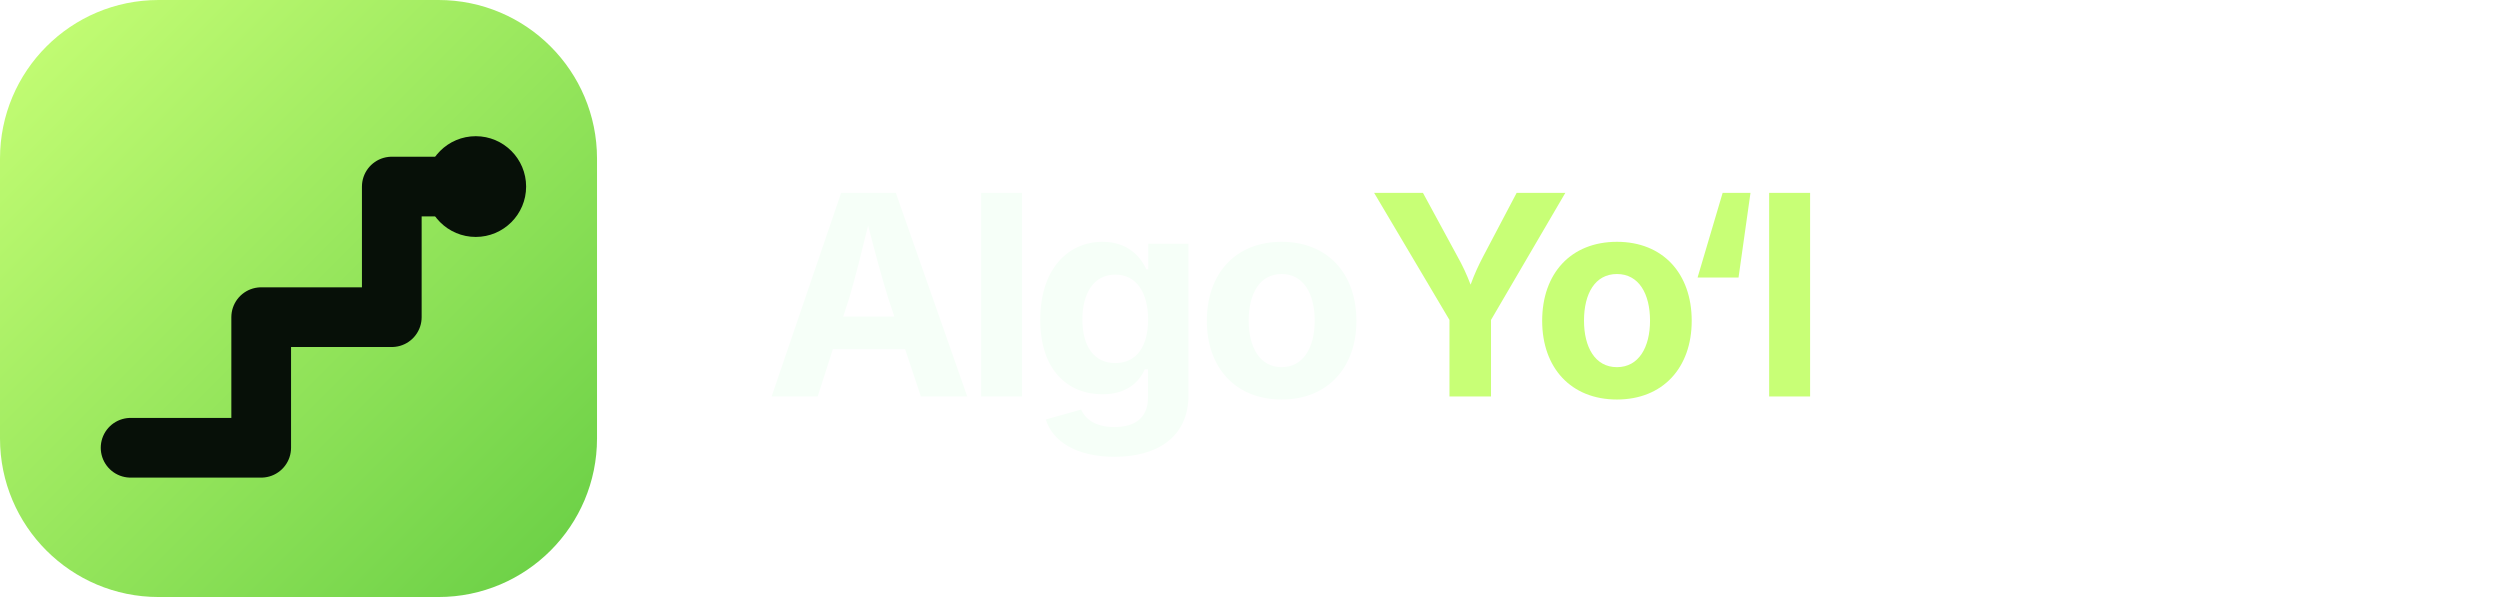
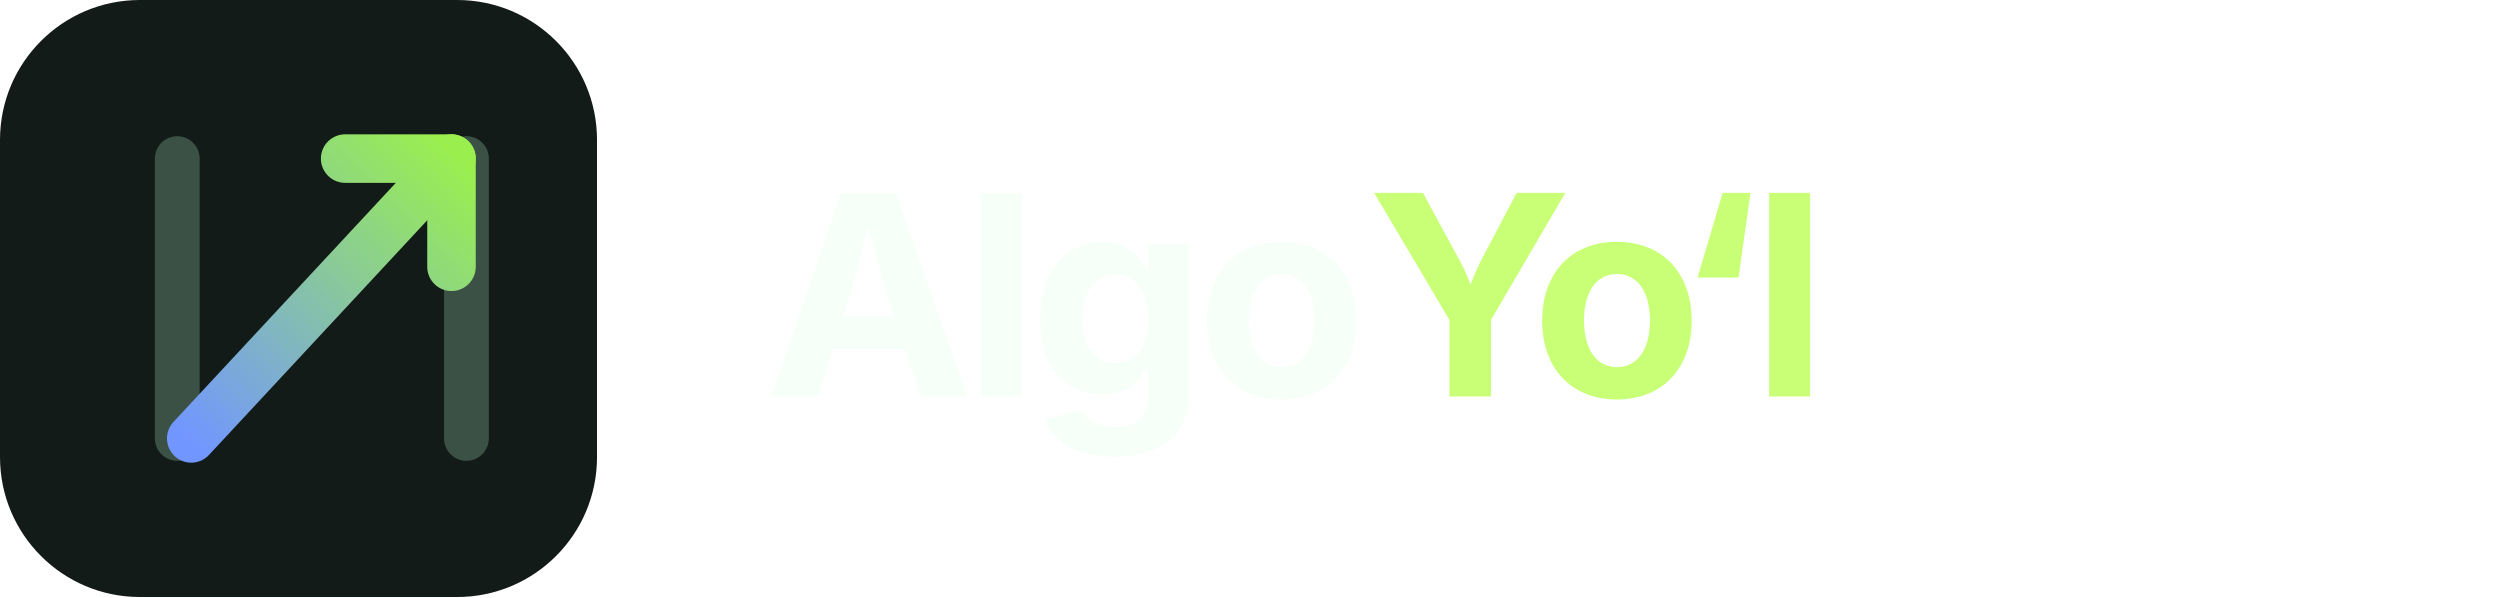
<svg xmlns="http://www.w3.org/2000/svg" viewBox="0 0 268 64" width="268" height="64" role="img" aria-label="AlgoYo‘l">
  <defs>
-     <linearGradient id="ay-lock" x1="0" y1="0" x2="1" y2="1">
-       <stop offset="0" stop-color="#c8ff76" />
-       <stop offset="1" stop-color="#67ce44" />
+     <linearGradient id="ay-arrow" gradientUnits="userSpaceOnUse" x1="20" y1="47" x2="49" y2="17">
+       <stop offset="0" stop-color="#7296ff" />
+       <stop offset="1" stop-color="#9aef4f" />
    </linearGradient>
  </defs>
-   <rect width="64" height="64" rx="17" fill="url(#ay-lock)" />
-   <g stroke="#071008" stroke-linecap="round" stroke-linejoin="round" fill="none">
-     <path d="M14 48 H28 V34 H42 V20 H51" stroke-width="6.4" />
+   <rect width="64" height="64" rx="15" fill="#121b17" />
+   <g stroke="#3b5145" stroke-width="4.8" stroke-linecap="round">
+     <path d="M19 17 V47" />
+     <path d="M50 17 V47" />
  </g>
-   <circle cx="51" cy="20" r="5.4" fill="#071008" />
+   <g stroke="url(#ay-arrow)" stroke-width="5.2" stroke-linecap="round" stroke-linejoin="round" fill="none">
+     <path d="M20.5 47 L48.4 17" />
+     <path d="M37 17 H48.4 V28.6" />
+   </g>
  <text x="82" y="42.5" font-family="'Space Grotesk', Inter, 'Segoe UI', system-ui, -apple-system, Arial, sans-serif" font-size="30" font-weight="700" letter-spacing="-1.1" fill="#f6fff8">Algo<tspan fill="#c8ff76">Yo‘l</tspan>
  </text>
</svg>
